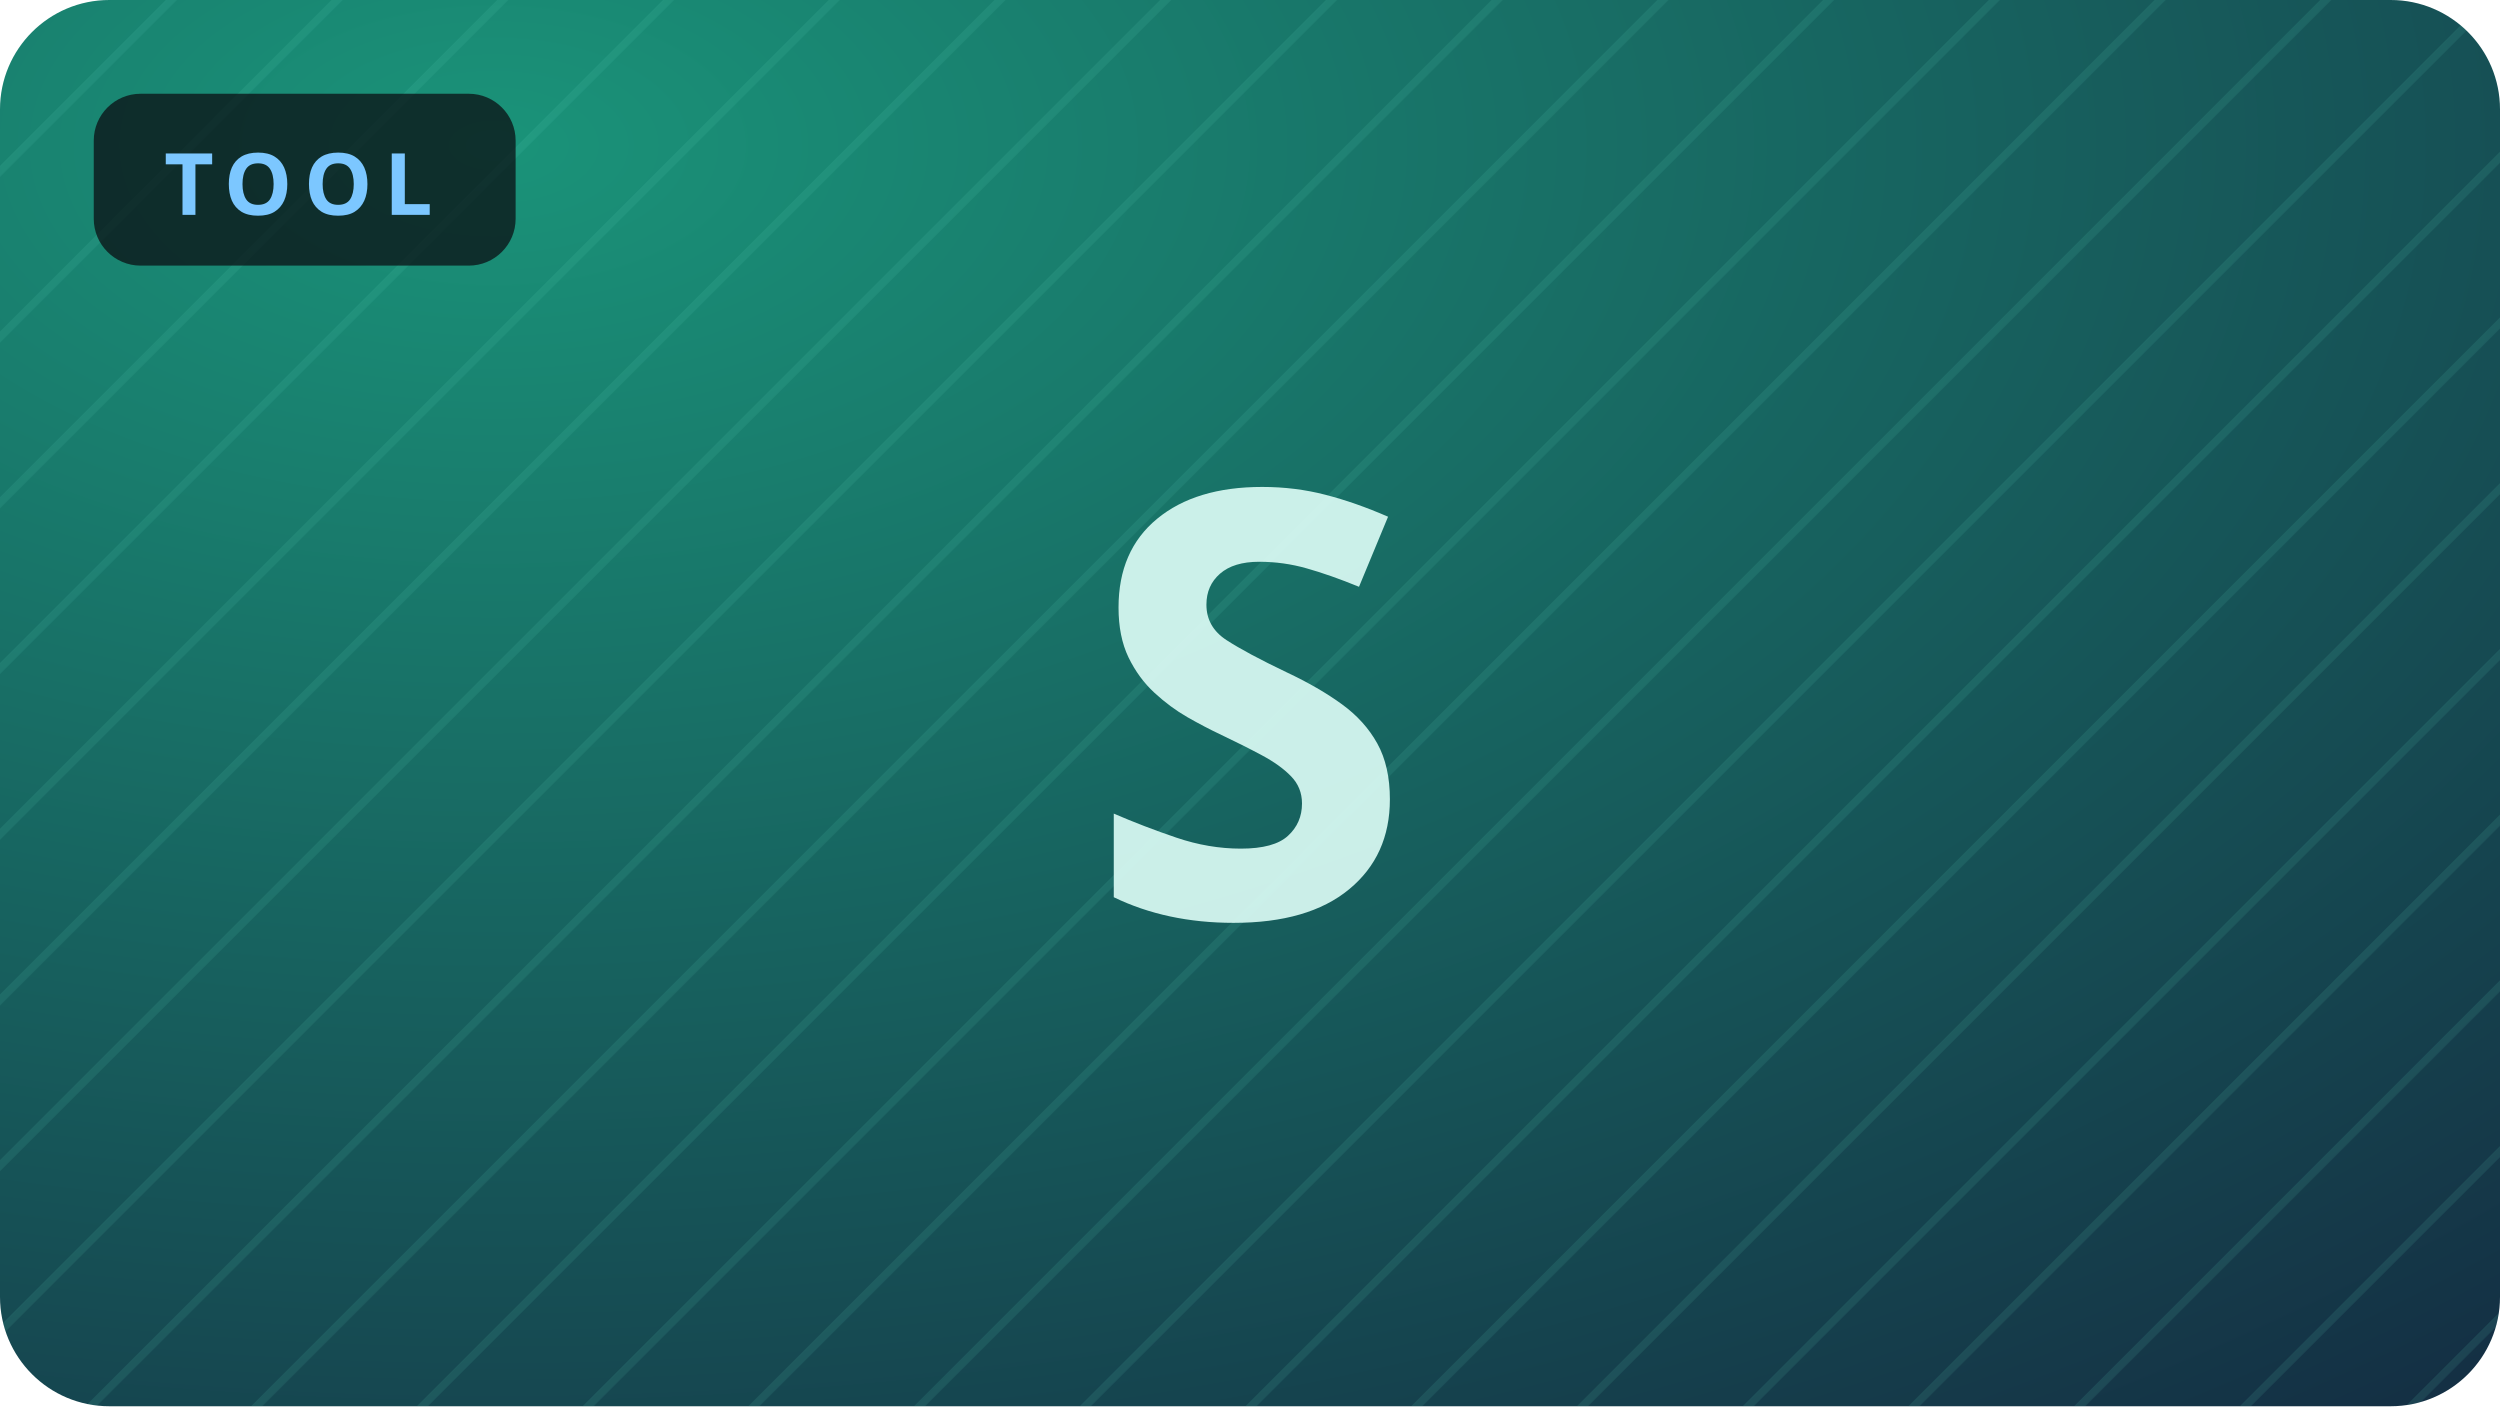
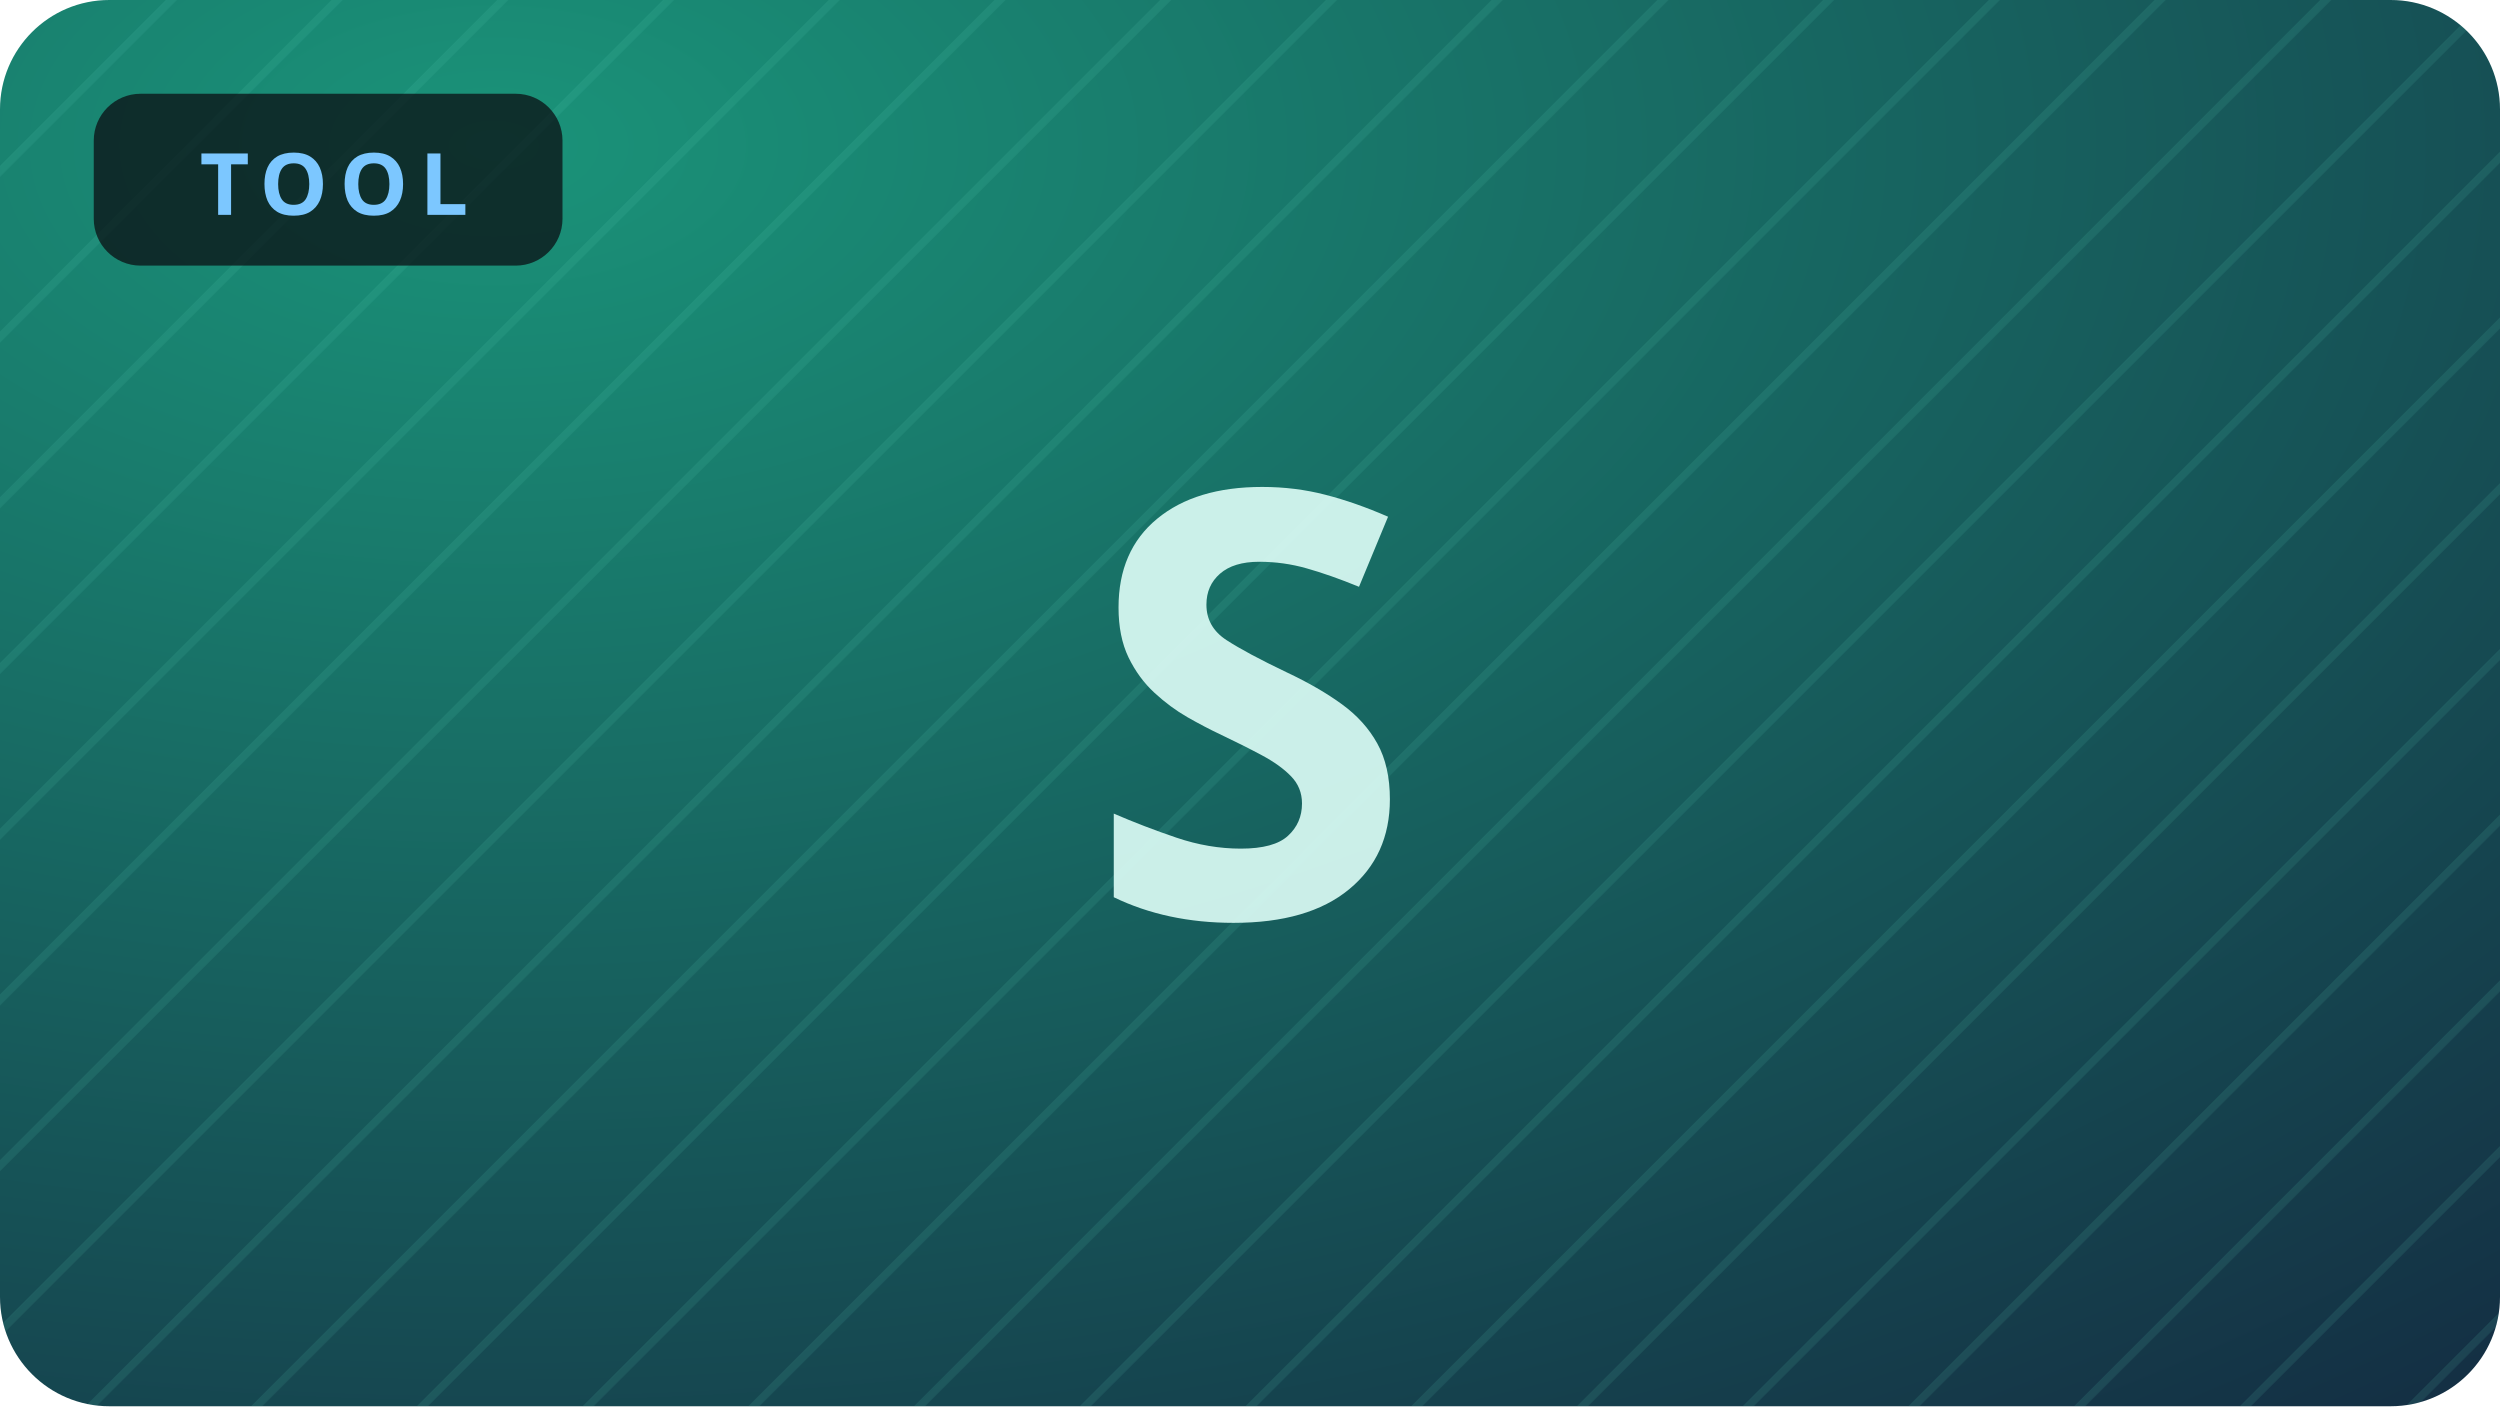
<svg xmlns="http://www.w3.org/2000/svg" width="320" height="180" viewBox="0 0 320 180">
  <defs>
    <clipPath id="c">
      <rect width="320" height="180" rx="14" />
    </clipPath>
  </defs>
  <g clip-path="url(#c)">
    <defs>
      <radialGradient id="tg" cx="20%" cy="10%" r="120%">
        <stop offset="0" stop-color="hsl(167,70%,34%)" />
        <stop offset="1" stop-color="hsl(207,55%,17%)" />
      </radialGradient>
      <pattern id="ts" width="15" height="15" patternUnits="userSpaceOnUse" patternTransform="rotate(45)">
        <rect width="1" height="15" fill="hsl(167,60%,60%)" opacity=".12" />
      </pattern>
    </defs>
    <rect width="320" height="180" fill="url(#tg)" />
    <rect width="320" height="180" fill="url(#ts)" />
    <text x="160" y="117.36" text-anchor="middle" font-family="'Hiragino Sans','Hiragino Kaku Gothic ProN','Noto Sans JP','Yu Gothic',sans-serif" font-size="76" font-weight="800" fill="hsl(167,80%,92%)" fill-opacity=".92">S</text>
-     <rect x="12" y="12" width="54" height="22" rx="6" fill="#0a0a10" fill-opacity=".72" />
-     <text x="21" y="27.5" font-family="'Space Grotesk',Verdana,sans-serif" font-size="11" font-weight="700" letter-spacing="1.5" fill="#7cc7ff">TOOL</text>
+     <rect x="12" y="12" width="60" height="22" rx="6" fill="#0a0a10" fill-opacity=".72" />
+     <text x="42.75" y="27.5" text-anchor="middle" font-family="'Space Grotesk',Verdana,sans-serif" font-size="11" font-weight="700" letter-spacing="1.5" fill="#7cc7ff">TOOL</text>
  </g>
</svg>
